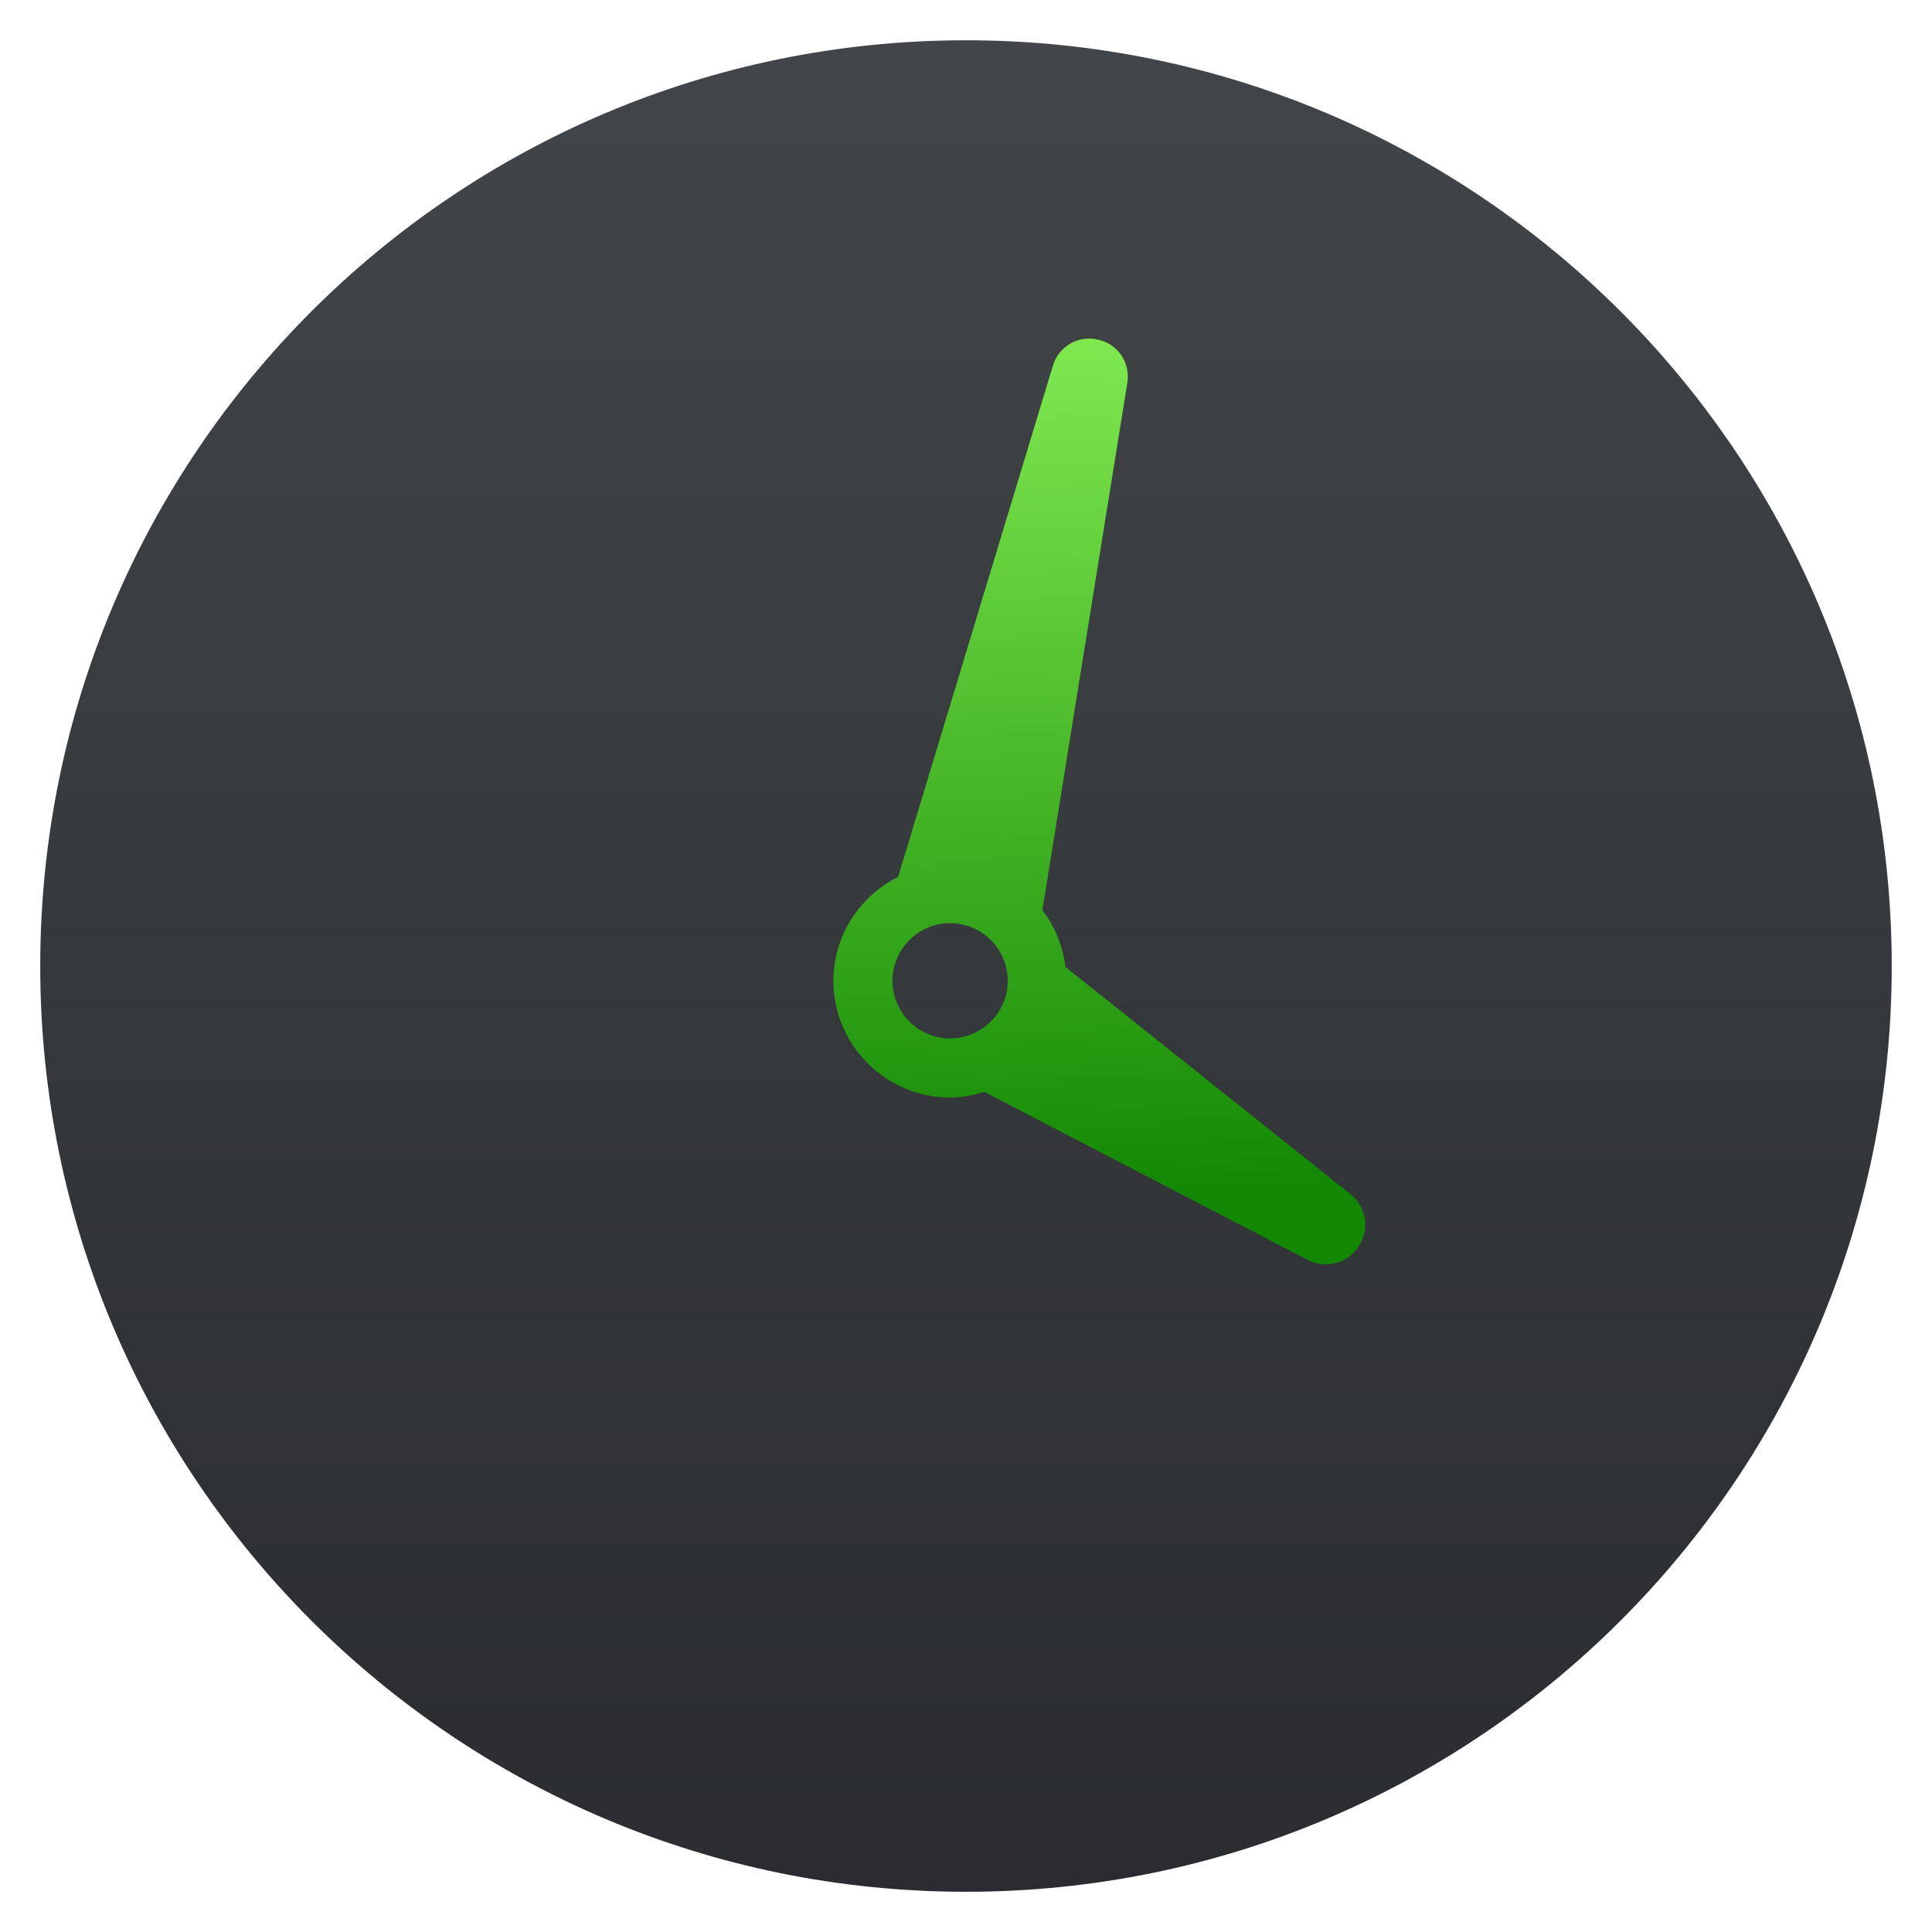
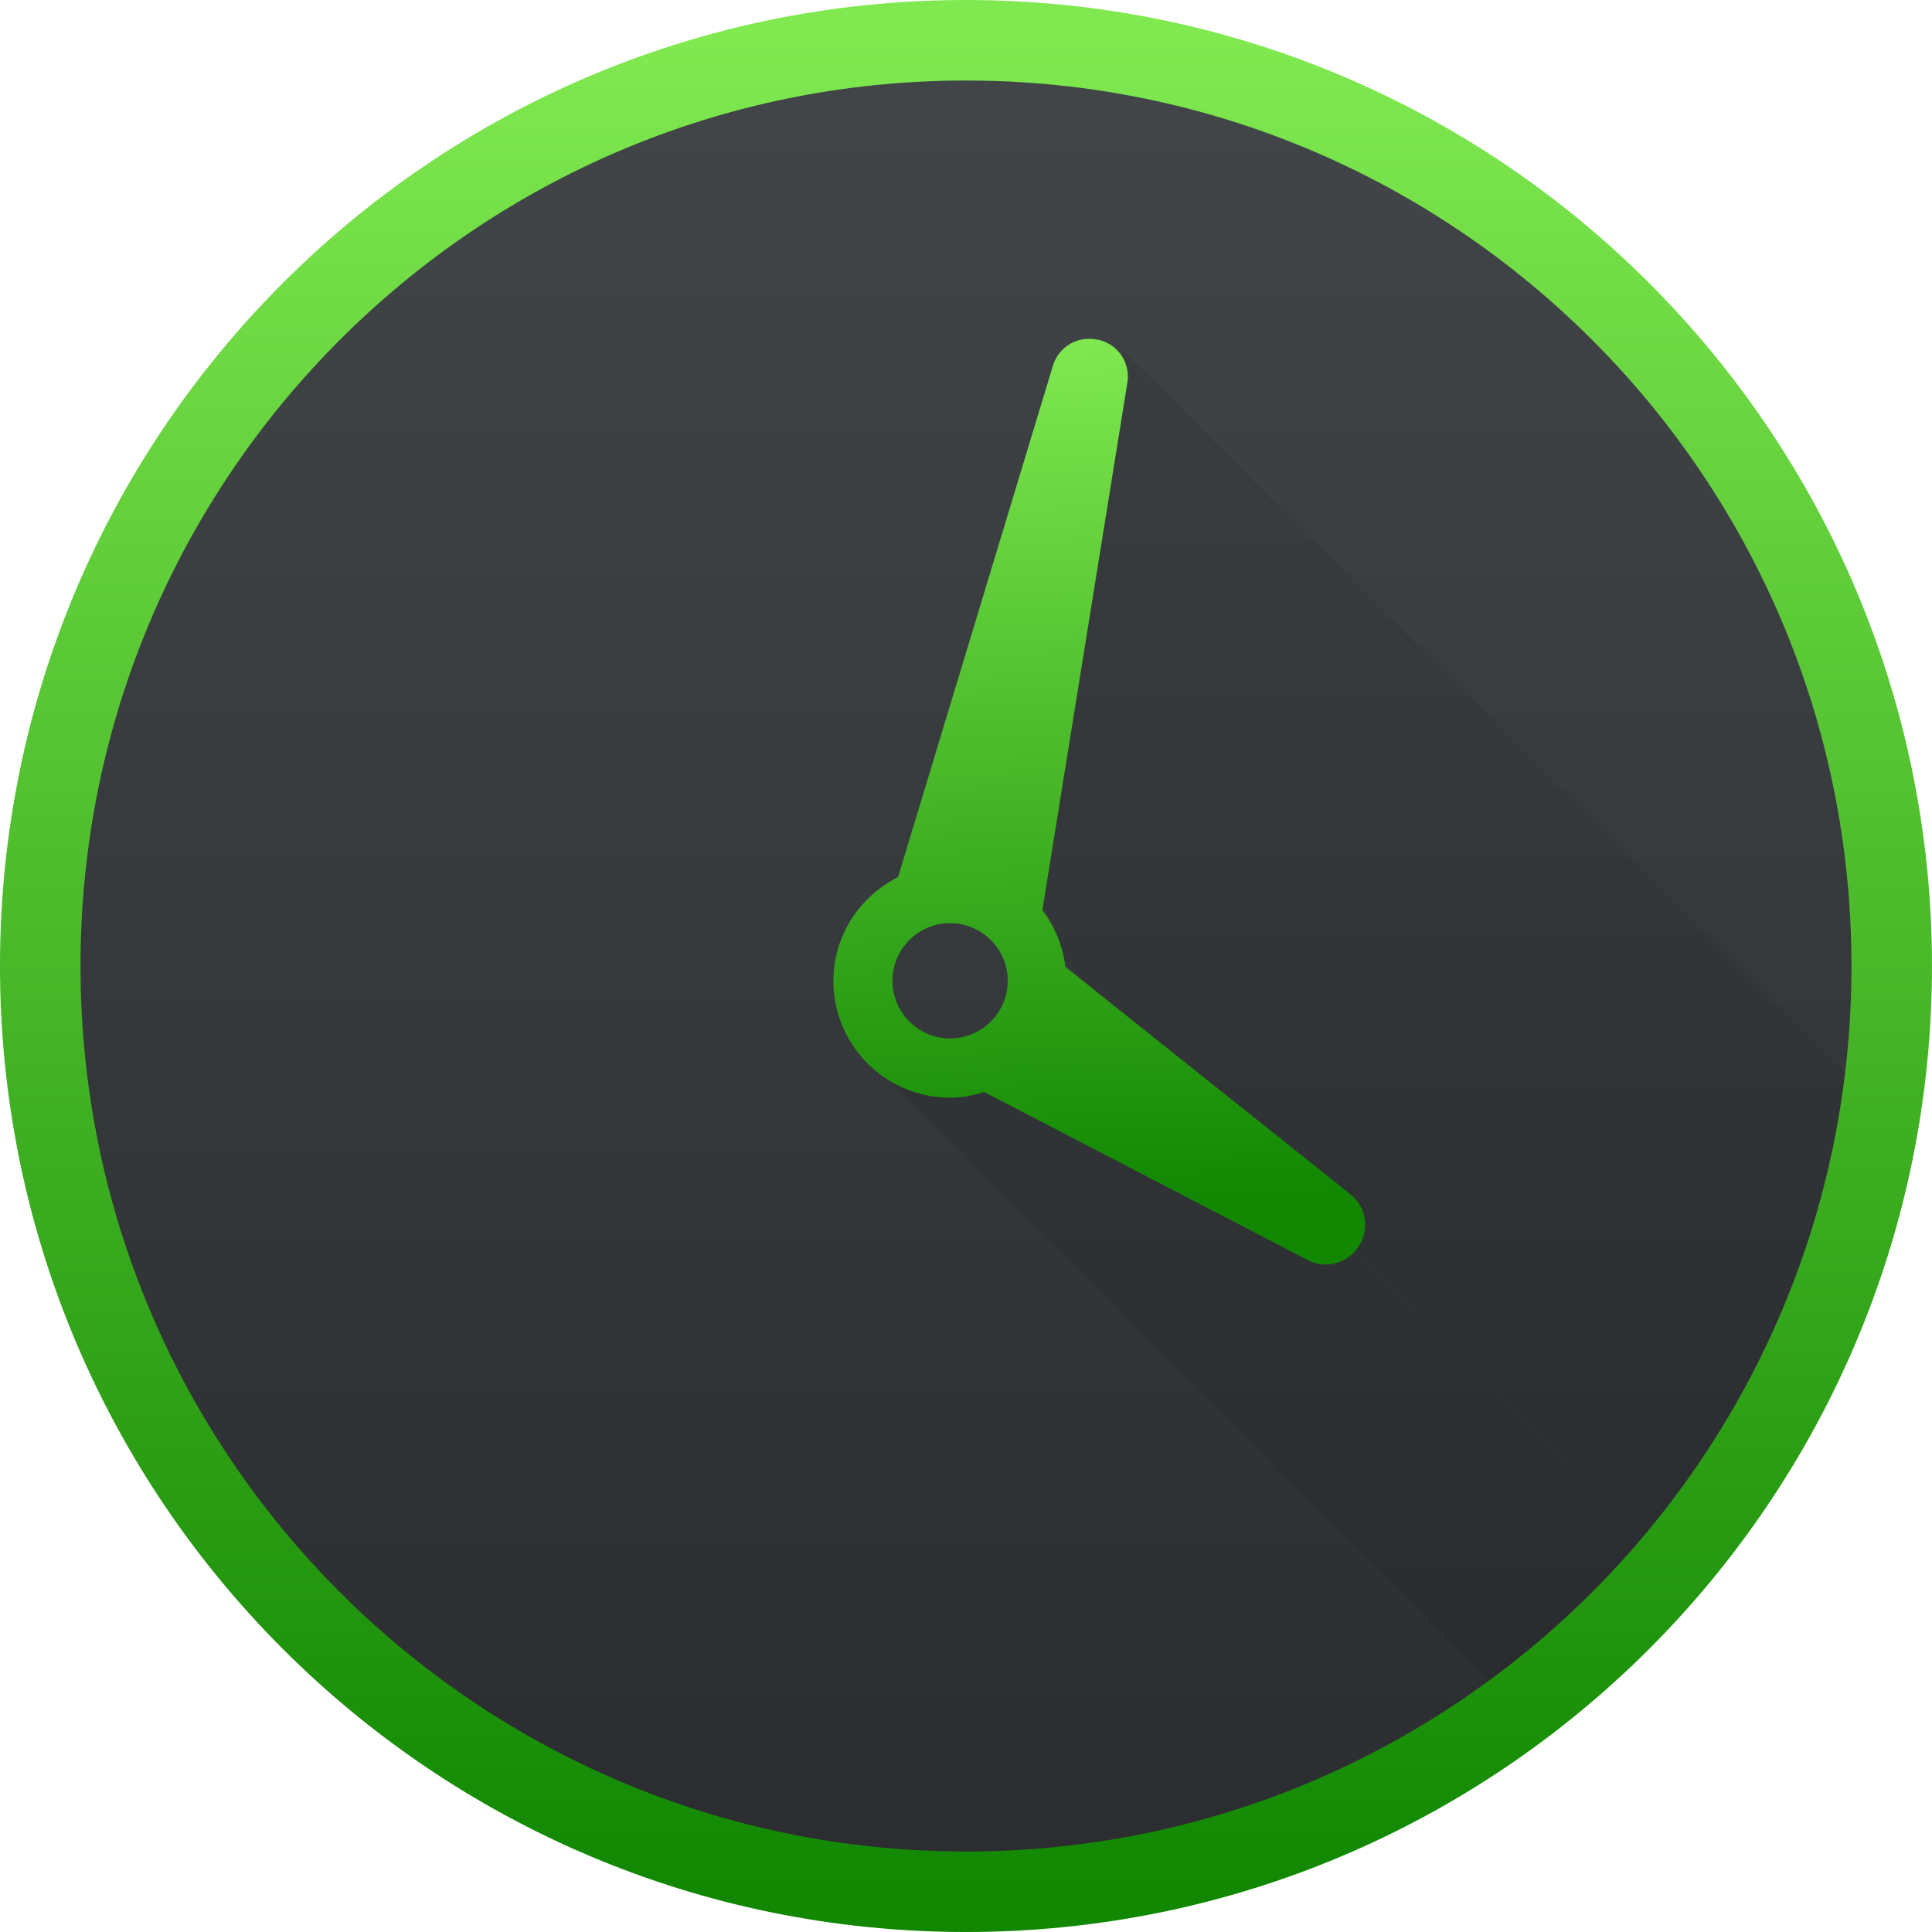
<svg xmlns="http://www.w3.org/2000/svg" xmlns:xlink="http://www.w3.org/1999/xlink" width="48" height="48" id="svg5453" version="1.1">
  <defs id="defs5455">
    <linearGradient id="linearGradient8311-06">
      <stop id="stop8313-6" style="stop-color:#a9a3d4;stop-opacity:1" offset="0" />
      <stop offset="0.47" style="stop-color:#87baff;stop-opacity:1" id="stop4462" />
      <stop id="stop8315-2" style="stop-color:#89ec85;stop-opacity:1" offset="1" />
    </linearGradient>
    <linearGradient gradientUnits="userSpaceOnUse" y2="23.5" x2="47" y1="23.5" x1="0" id="linearGradient4460" xlink:href="#linearGradient8311-06" />
    <linearGradient id="linearGradient4822">
      <stop id="stop4824" offset="0" style="stop-color:#118702;stop-opacity:1" />
      <stop id="stop4826" offset="1" style="stop-color:#80e950;stop-opacity:1" />
    </linearGradient>
    <linearGradient id="linearGradient4159">
      <stop style="stop-color:#2a2c2f;stop-opacity:1" offset="0" id="stop4161" />
      <stop style="stop-color:#424649;stop-opacity:1" offset="1" id="stop4163" />
    </linearGradient>
-     <linearGradient y2="517.798" x2="400.571" y1="545.798" x1="400.571" gradientTransform="matrix(1.428573,0,0,1.428573,-163.674,-235.9141)" gradientUnits="userSpaceOnUse" id="linearGradient4224" xlink:href="#linearGradient4159" />
-     <linearGradient gradientTransform="matrix(0.5745172,0,0,0.5745172,157.6102,217.5229)" gradientUnits="userSpaceOnUse" y2="509.331" x2="441.045" y1="542.054" x1="442.28" id="linearGradient4278" xlink:href="#linearGradient4822" />
+     <linearGradient xlink:href="#linearGradient4159" id="linearGradient4224-0" gradientUnits="userSpaceOnUse" gradientTransform="matrix(1.369049,0,0,1.369049,-569.5472,342.8861)" x1="400.571" y1="545.798" x2="400.571" y2="517.798" />
+     <linearGradient xlink:href="#linearGradient4822" id="linearGradient4278-3" x1="442.28" y1="542.054" x2="441.045" y2="509.331" gradientUnits="userSpaceOnUse" gradientTransform="matrix(0.5505791,0,0,0.5505791,-261.6497,777.43)" />
+     <linearGradient xlink:href="#linearGradient4822" id="linearGradient4170" gradientUnits="userSpaceOnUse" gradientTransform="matrix(1.369049,0,0,1.369049,-569.5472,342.8861)" x1="400.571" y1="545.798" x2="400.571" y2="517.798" />
+     <clipPath id="clipPath4436" clipPathUnits="userSpaceOnUse">
+       <rect style="opacity:1;fill:url(#linearGradient4440);fill-opacity:1;stroke:none" id="rect4438" width="44" height="44" x="426.299" y="453.236" ry="22" />
+     </clipPath>
+     <linearGradient y2="517.798" x2="400.571" y1="545.798" x1="400.571" gradientTransform="matrix(1.57143,0,0,1.57143,-181.1714,-360.4472)" gradientUnits="userSpaceOnUse" id="linearGradient4440" xlink:href="#linearGradient4159" />
  </defs>
  <g id="layer1" transform="translate(-384.5714,-499.798)">
    <g transform="translate(392.244,-502.5166)" id="layer1-4">
      <g transform="matrix(1.138587,0,0,1.138587,-3.456204,-142.8028)" id="g4413" style="stroke-width:1.317;stroke-miterlimit:4;stroke-dasharray:none">
        <g id="g4312" transform="matrix(1.053938,0,0,1.053938,-0.9129872,-55.41166)">
-           <g transform="matrix(0.8333336,0,0,0.8333336,-408.2811,587.9022)" id="layer1-0">
-             <g transform="matrix(1.112463,0,0,1.112463,8.213888,-56.26048)" id="g4338-1">
-               <g transform="matrix(0.840026,0,0,0.840026,94.72284,341.9716)" id="g4340-3">
-                 <g transform="matrix(1.016661,0,0,1.016661,-5.048318,-3.835953)" id="g4414">
-                   <g transform="matrix(1.052557,0,0,1.052557,-7.034225,-334.3528)" id="layer1-9">
-                     <g transform="matrix(1.15,0,0,1.15,-61.28573,-78.5697)" id="g4280">
-                       <rect ry="20" y="503.798" x="388.571" height="40" width="40" id="rect4222" style="opacity:1;fill:url(#linearGradient4224);fill-opacity:1;stroke:none" />
-                       <path d="m 410.718,523.817 c -0.055,-0.458 -0.229,-0.876 -0.497,-1.225 l 1.837,-11.399 c 0.068,-0.424 -0.204,-0.829 -0.622,-0.925 l -0.021,-0.004 c -0.419,-0.097 -0.84,0.148 -0.965,0.559 l -3.346,11.051 c -0.825,0.415 -1.397,1.26 -1.397,2.244 0,1.39 1.13,2.521 2.52,2.521 0.259,0 0.504,-0.051 0.739,-0.123 l 6.991,3.633 c 0.385,0.2 0.858,0.075 1.094,-0.288 l 0.01,-0.016 c 0.236,-0.363 0.158,-0.847 -0.182,-1.117 z m -3.735,0.3 c 0,-0.686 0.559,-1.245 1.245,-1.245 0.687,0 1.245,0.559 1.245,1.245 0,0.687 -0.559,1.245 -1.245,1.245 -0.686,0 -1.245,-0.559 -1.245,-1.245 z" id="path5" style="fill:url(#linearGradient4278);fill-opacity:1" />
-                     </g>
-                   </g>
-                 </g>
-                 <g id="g4304" />
-                 <g id="g4306" />
-                 <g id="g4308" />
-                 <g id="g4310" />
-                 <g id="g4312-3" />
-                 <g id="g4314" />
-                 <g id="g4316" />
-                 <g id="g4318" />
-                 <g id="g4320" />
-                 <g id="g4322" />
-                 <g id="g4324" />
-                 <g id="g4326" />
-                 <g id="g4328-3" />
-                 <g id="g4330-0" />
-                 <g id="g4332-2" />
-               </g>
+           <g id="g4309" transform="translate(38.49778,-44.10321)">
+             <rect style="opacity:1;fill:url(#linearGradient4224-0);fill-opacity:1;stroke:none" id="rect4222-5" width="38.333" height="38.333" x="-40.312" y="1051.777" ry="19.167" />
+             <rect ry="19.167" y="1051.777" x="-40.312" height="38.333" width="38.333" id="rect4168" style="opacity:1;fill:none;fill-opacity:1;stroke:url(#linearGradient4170);stroke-width:1.667;stroke-miterlimit:4;stroke-dasharray:none" />
+             <g id="g4412" transform="matrix(0.8333336,0,0,0.8333336,-394.7275,674.9135)" clip-path="url(#clipPath4436)">
+               <path style="fill:#000000;fill-opacity:0.078" d="m 450.725,475.084 c -0.064,-0.527 -0.264,-1.007 -0.571,-1.408 l 353.553,353.553 c 0.308,0.401 0.508,0.881 0.571,1.408 z" id="path4217" />
+               <path style="fill:#000000;fill-opacity:0.078" d="m 450.154,473.676 2.112,-13.109 353.553,353.553 -2.112,13.109 z" id="path4219" />
+               <path style="fill:#000000;fill-opacity:0.078" d="m 452.266,460.567 c 0.05,-0.308 -0.057,-0.607 -0.263,-0.814 L 805.556,813.306 c 0.207,0.207 0.313,0.506 0.263,0.814 z" id="path4221" />
+               <path style="fill:#000000;fill-opacity:0.078" d="m 445.813,477.479 c 0.525,0.525 1.249,0.85 2.048,0.85 l 353.553,353.553 c -0.799,0 -1.523,-0.325 -2.048,-0.85 z" id="path4235" />
+               <path style="fill:#000000;fill-opacity:0.078" d="m 447.861,478.328 c 0.298,0 0.58,-0.058 0.85,-0.142 L 802.264,831.74 c -0.271,0.084 -0.552,0.142 -0.85,0.142 z" id="path4237" />
+               <path style="fill:#000000;fill-opacity:0.078" d="m 448.711,478.187 8.039,4.178 353.553,353.553 -8.039,-4.178 z" id="path4239" />
+               <path style="fill:#000000;fill-opacity:0.078" d="m 456.809,482.442 c 0.343,0.178 0.765,0.067 0.975,-0.257 l 274.121,274.121 c -0.21,0.324 -0.633,0.435 -0.975,0.257 z" id="path4241" />
+               <path style="fill:#000000;fill-opacity:0.078" d="m 457.893,480.803 c -0.026,-0.026 -0.053,-0.05 -0.082,-0.073 l 353.553,353.553 c 0.029,0.023 0.057,0.048 0.082,0.073 z" id="path4247" />
            </g>
+             <path d="m -19.088,1070.962 c -0.053,-0.439 -0.22,-0.839 -0.476,-1.173 l 1.76,-10.924 c 0.066,-0.406 -0.195,-0.794 -0.596,-0.887 l -0.02,0 c -0.401,-0.093 -0.805,0.141 -0.925,0.535 l -3.207,10.59 c -0.79,0.397 -1.339,1.207 -1.339,2.151 0,1.332 1.083,2.416 2.415,2.416 0.248,0 0.483,-0.049 0.708,-0.118 l 6.699,3.481 c 0.369,0.192 0.822,0.072 1.048,-0.277 l 0.01,-0.015 c 0.226,-0.348 0.151,-0.811 -0.174,-1.07 z m -3.58,0.287 c 0,-0.658 0.535,-1.193 1.193,-1.193 0.658,0 1.194,0.535 1.194,1.193 0,0.658 -0.535,1.194 -1.194,1.194 -0.658,0 -1.193,-0.535 -1.193,-1.194 z" id="path5-5" style="fill:url(#linearGradient4278-3);fill-opacity:1" />
          </g>
        </g>
      </g>
      <g style="fill:url(#linearGradient4460);fill-opacity:1" transform="matrix(0.4879688,0,0,0.4879688,21.35672,1026.898)" id="g3" />
    </g>
  </g>
</svg>
